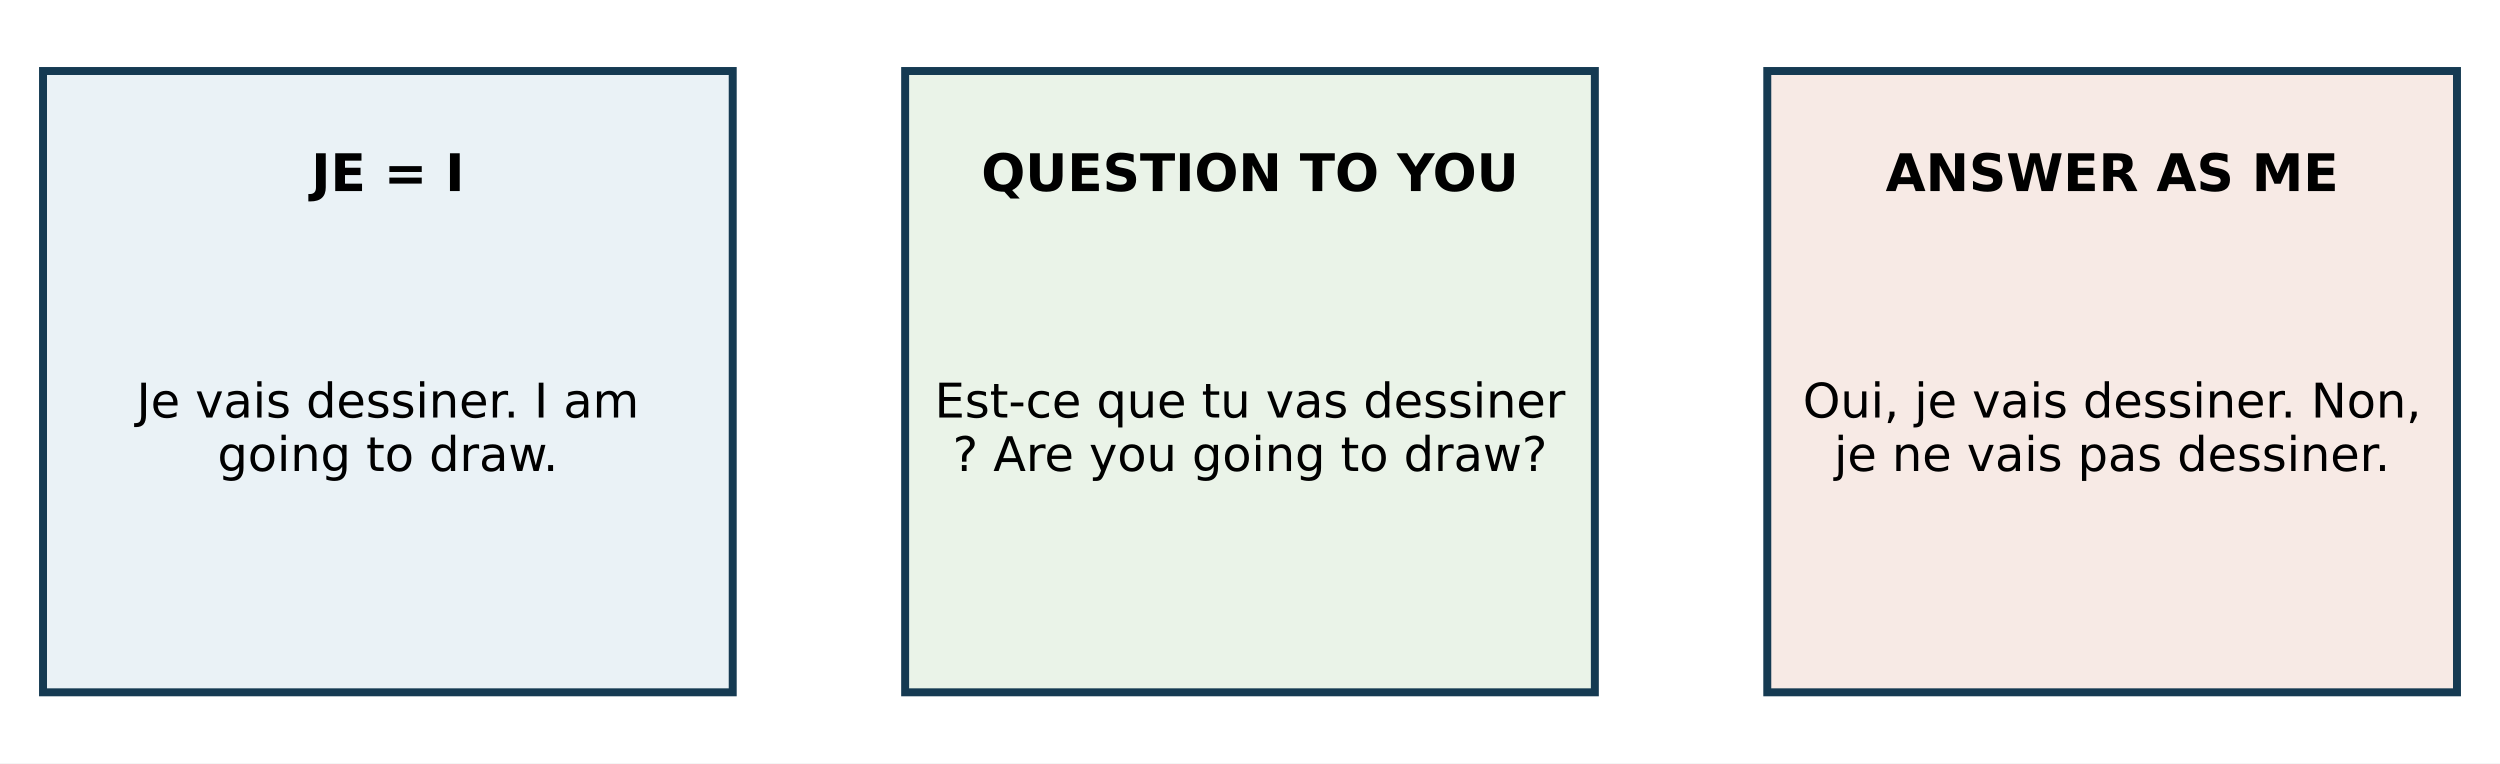
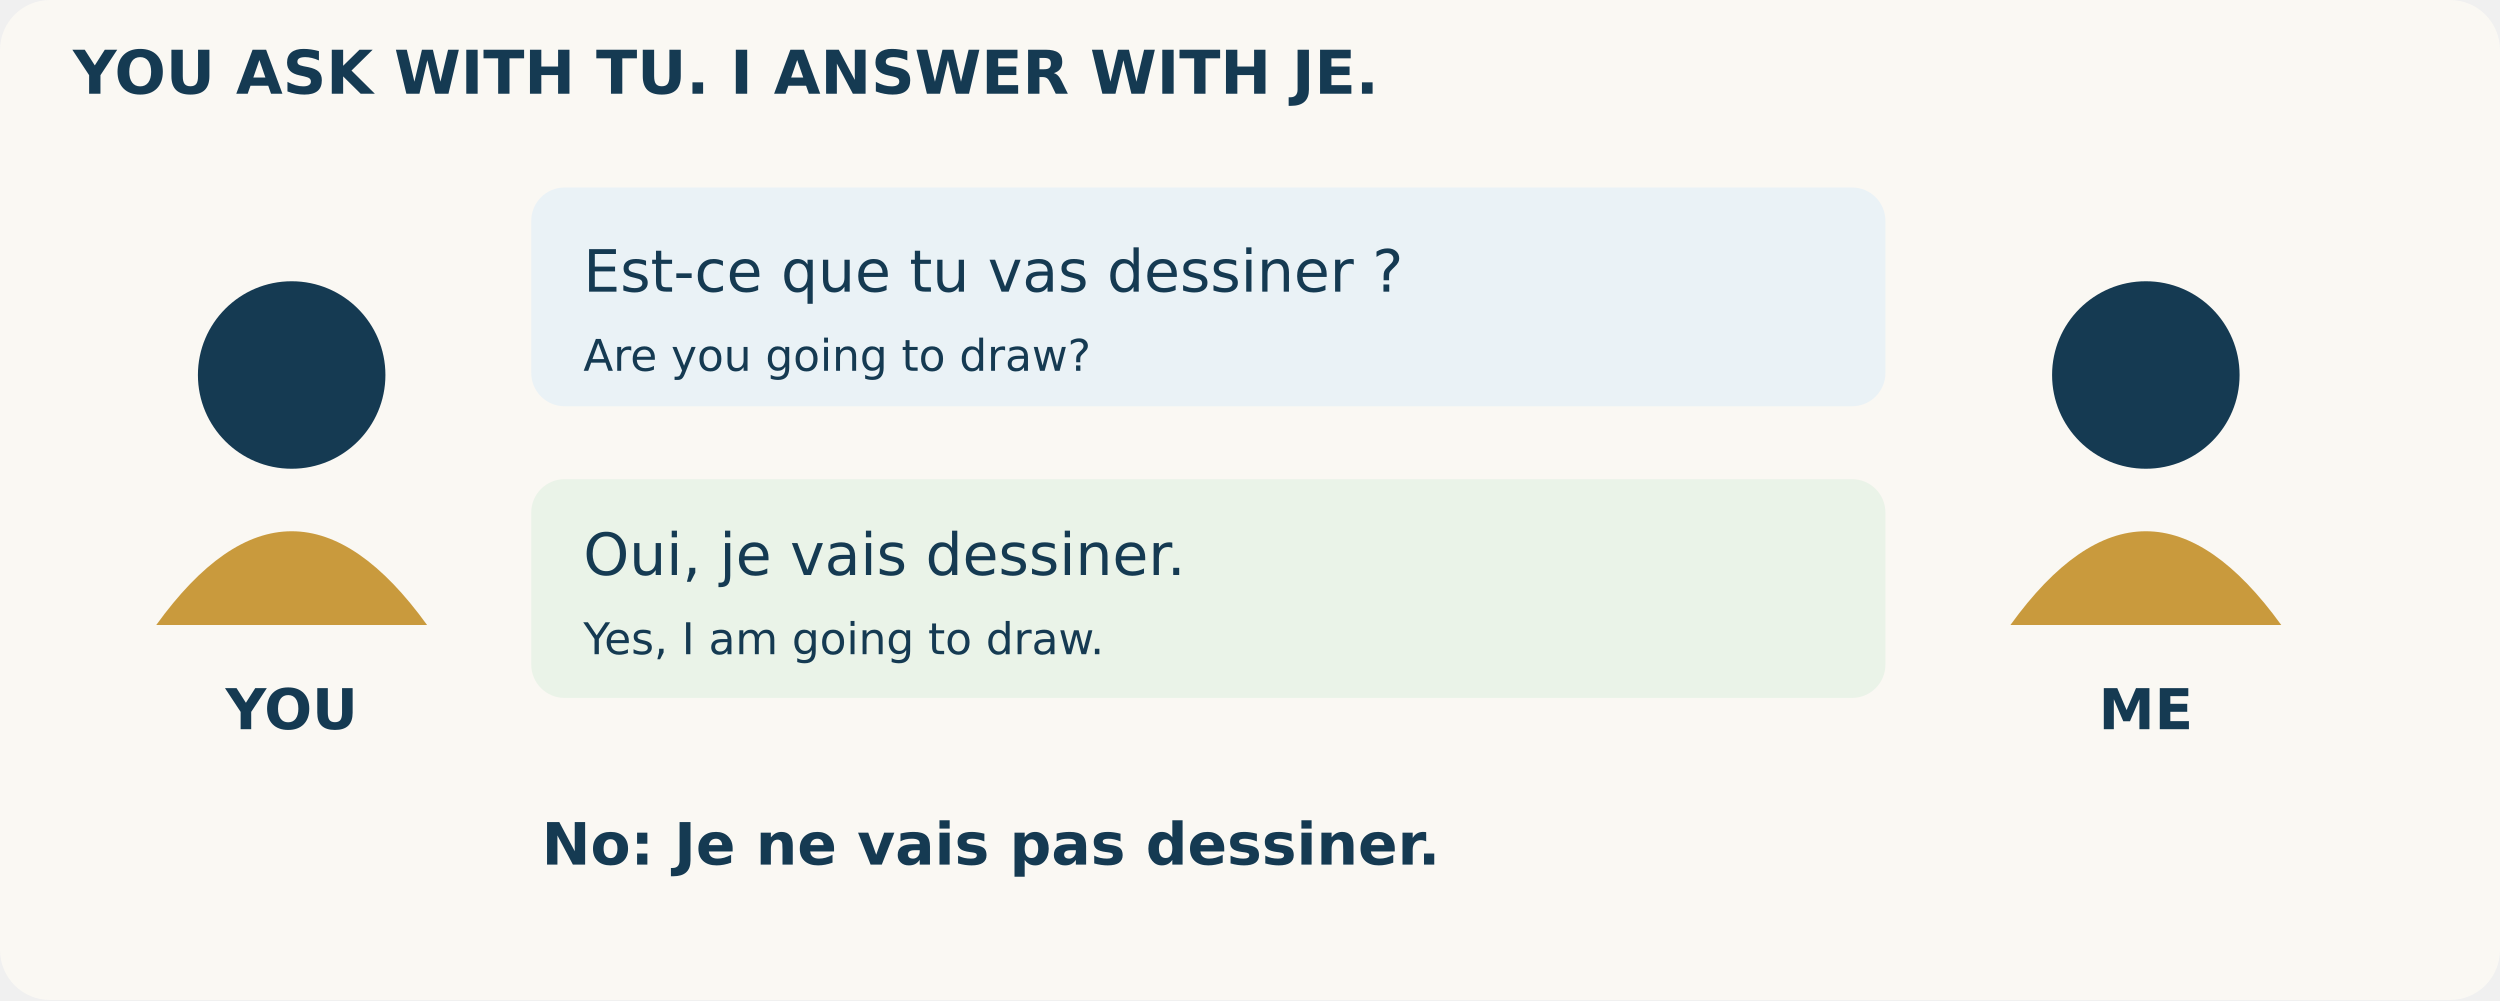
- <svg xmlns="http://www.w3.org/2000/svg" width="628.2pt" height="191.808pt" viewBox="0 0 628.2 191.808" version="1.1">
+ <svg xmlns="http://www.w3.org/2000/svg" width="1200" height="480" viewBox="0 0 1200 480">
+   <rect width="1200" height="480" rx="24" fill="#FAF8F3" />
  <defs>
-     <style type="text/css">*{stroke-linejoin: round; stroke-linecap: butt}</style>
+     <marker id="arrow" markerWidth="8" markerHeight="8" refX="6" refY="3" orient="auto">
+       <path d="M0,0 L6,3 L0,6" fill="#153A52" />
+     </marker>
  </defs>
-   <g id="figure_1">
-     <g id="patch_1">
-       <path d="M 0 191.808  L 628.2 191.808  L 628.2 0  L 0 0  z " style="fill: #ffffff" />
-     </g>
-     <g id="axes_1">
-       <g id="patch_2">
-         <path d="M 10.811 173.964  L 184.119 173.964  L 184.119 17.844  L 10.811 17.844  z " clip-path="url(#p4753161bda)" style="fill: #eaf2f6; stroke: #153a52; stroke-width: 2; stroke-linejoin: miter" />
-       </g>
-       <g id="text_1">
-         <text style="font-weight: 700; font-size: 13px; font-family: 'DejaVu Sans'; text-anchor: middle" x="97.465" y="48.004" transform="rotate(-0 97.46471 48.00384)">JE = I</text>
-       </g>
-       <g id="text_2">
-         <text style="font-size: 12px; font-family: 'DejaVu Sans'" transform="translate(34.32408 104.9151)">Je vais dessiner. I am</text>
-         <text style="font-size: 12px; font-family: 'DejaVu Sans'" transform="translate(54.65002 118.3525)">going to draw.</text>
-       </g>
-     </g>
-     <g id="axes_2">
-       <g id="patch_3">
-         <path d="M 227.446 173.964  L 400.754 173.964  L 400.754 17.844  L 227.446 17.844  z " clip-path="url(#p6eb7d71acc)" style="fill: #eaf3e8; stroke: #153a52; stroke-width: 2; stroke-linejoin: miter" />
-       </g>
-       <g id="text_3">
-         <text style="font-weight: 700; font-size: 13px; font-family: 'DejaVu Sans'; text-anchor: middle" x="314.1" y="48.004" transform="rotate(-0 314.1 48.00384)">QUESTION TO YOU</text>
-       </g>
-       <g id="text_4">
-         <text style="font-size: 12px; font-family: 'DejaVu Sans'" transform="translate(234.8559 104.9151)">Est-ce que tu vas dessiner</text>
-         <text style="font-size: 12px; font-family: 'DejaVu Sans'" transform="translate(239.4019 118.3525)">? Are you going to draw?</text>
-       </g>
-     </g>
-     <g id="axes_3">
-       <g id="patch_4">
-         <path d="M 444.081 173.964  L 617.389 173.964  L 617.389 17.844  L 444.081 17.844  z " clip-path="url(#pe8b116c2aa)" style="fill: #f7eae5; stroke: #153a52; stroke-width: 2; stroke-linejoin: miter" />
-       </g>
-       <g id="text_5">
-         <text style="font-weight: 700; font-size: 13px; font-family: 'DejaVu Sans'; text-anchor: middle" x="530.735" y="48.004" transform="rotate(-0 530.7353 48.00384)">ANSWER AS ME</text>
-       </g>
-       <g id="text_6">
-         <text style="font-size: 12px; font-family: 'DejaVu Sans'" transform="translate(453.0203 104.9151)">Oui, je vais dessiner. Non,</text>
-         <text style="font-size: 12px; font-family: 'DejaVu Sans'" transform="translate(460.8831 118.3525)">je ne vais pas dessiner.</text>
-       </g>
-     </g>
-   </g>
-   <defs>
-     <clipPath id="p4753161bda">
-       <rect x="7.2" y="7.2" width="180.529" height="177.408" />
-     </clipPath>
-     <clipPath id="p6eb7d71acc">
-       <rect x="223.835" y="7.2" width="180.529" height="177.408" />
-     </clipPath>
-     <clipPath id="pe8b116c2aa">
-       <rect x="440.471" y="7.2" width="180.529" height="177.408" />
-     </clipPath>
-   </defs>
+   <text x="35" y="45" font-family="DejaVu Sans" font-size="29" font-weight="bold" text-anchor="start" fill="#153A52">YOU ASK WITH TU. I ANSWER WITH JE.</text>
+   <circle cx="140" cy="180" r="45" fill="#153A52" />
+   <path d="M75 300 Q140 210 205 300" fill="#C99A3D" />
+   <text x="140" y="350" font-family="DejaVu Sans" font-size="27" font-weight="bold" text-anchor="middle" fill="#153A52">YOU</text>
+   <circle cx="1030" cy="180" r="45" fill="#153A52" />
+   <path d="M965 300 Q1030 210 1095 300" fill="#C99A3D" />
+   <text x="1030" y="350" font-family="DejaVu Sans" font-size="27" font-weight="bold" text-anchor="middle" fill="#153A52">ME</text>
+   <rect x="255" y="90" width="650" height="105" rx="16" fill="#EAF2F6" />
+   <text x="280" y="140" font-family="DejaVu Sans" font-size="28" font-weight="normal" text-anchor="start" fill="#153A52">Est-ce que tu vas dessiner ?</text>
+   <text x="280" y="178" font-family="DejaVu Sans" font-size="21" font-weight="normal" text-anchor="start" fill="#153A52">Are you going to draw?</text>
+   <rect x="255" y="230" width="650" height="105" rx="16" fill="#EAF3E8" />
+   <text x="280" y="276" font-family="DejaVu Sans" font-size="28" font-weight="normal" text-anchor="start" fill="#153A52">Oui, je vais dessiner.</text>
+   <text x="280" y="314" font-family="DejaVu Sans" font-size="21" font-weight="normal" text-anchor="start" fill="#153A52">Yes, I am going to draw.</text>
+   <text x="260" y="415" font-family="DejaVu Sans" font-size="28" font-weight="bold" text-anchor="start" fill="#153A52">No: Je ne vais pas dessiner.</text>
</svg>
